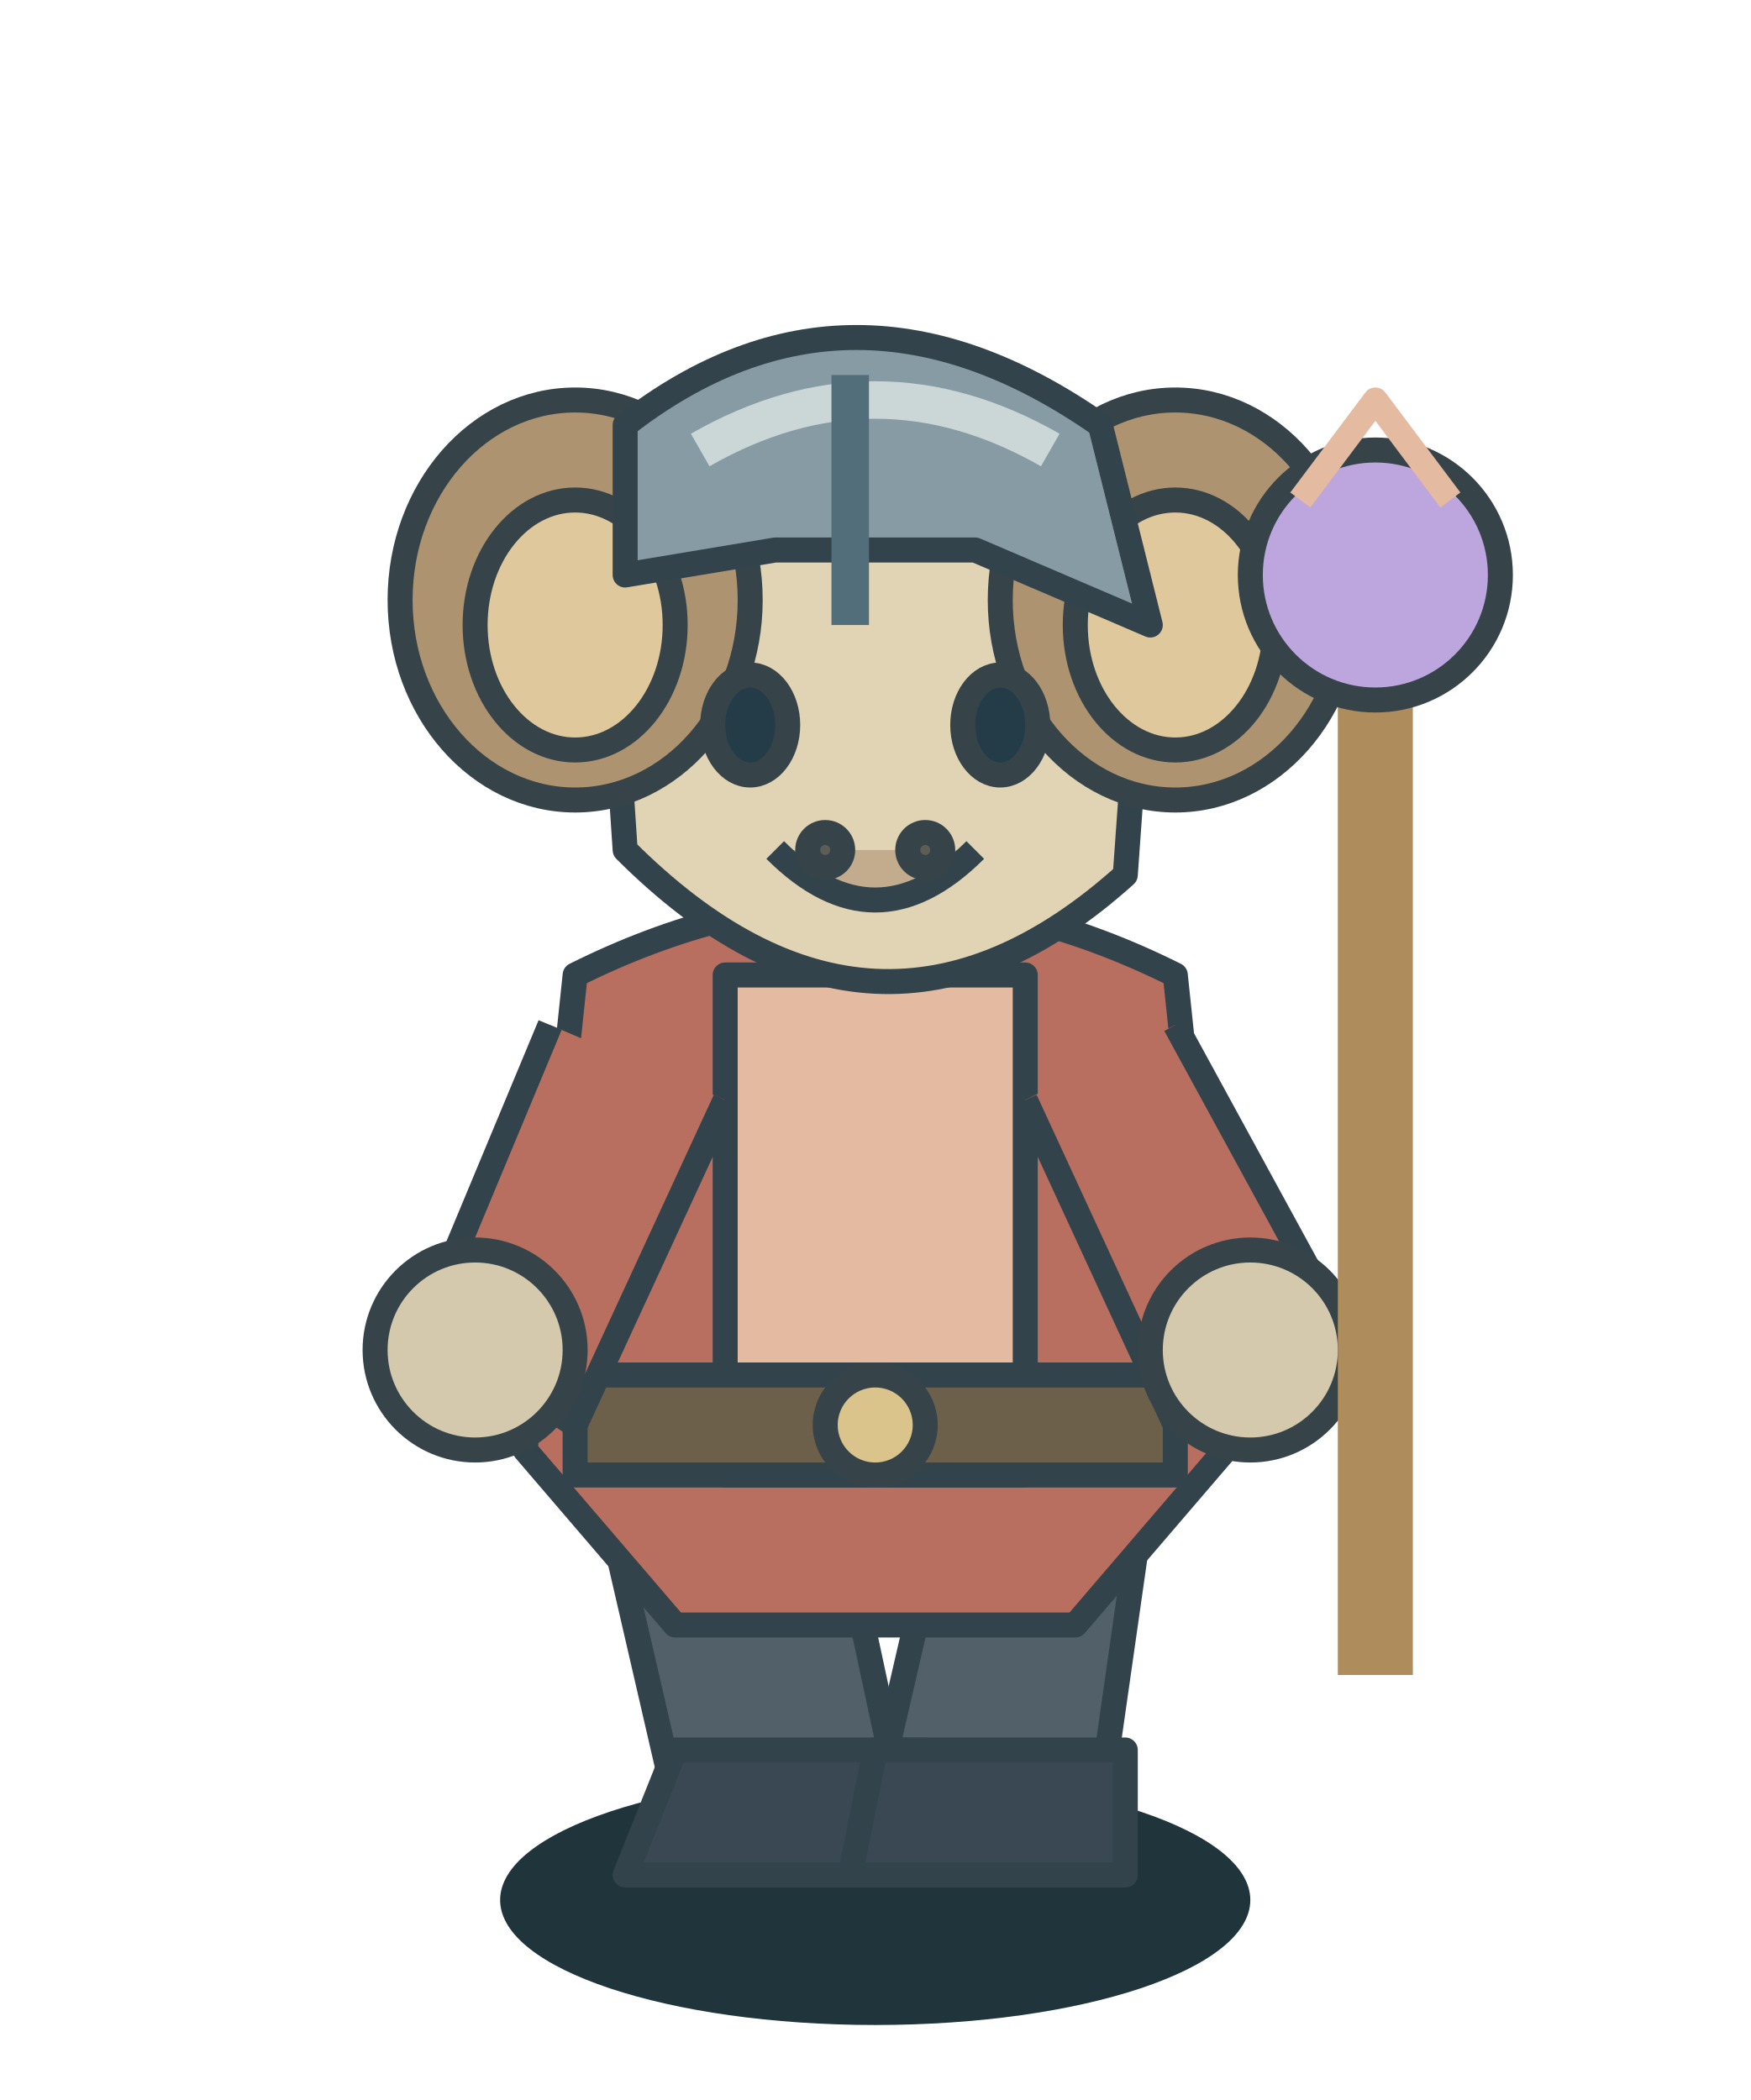
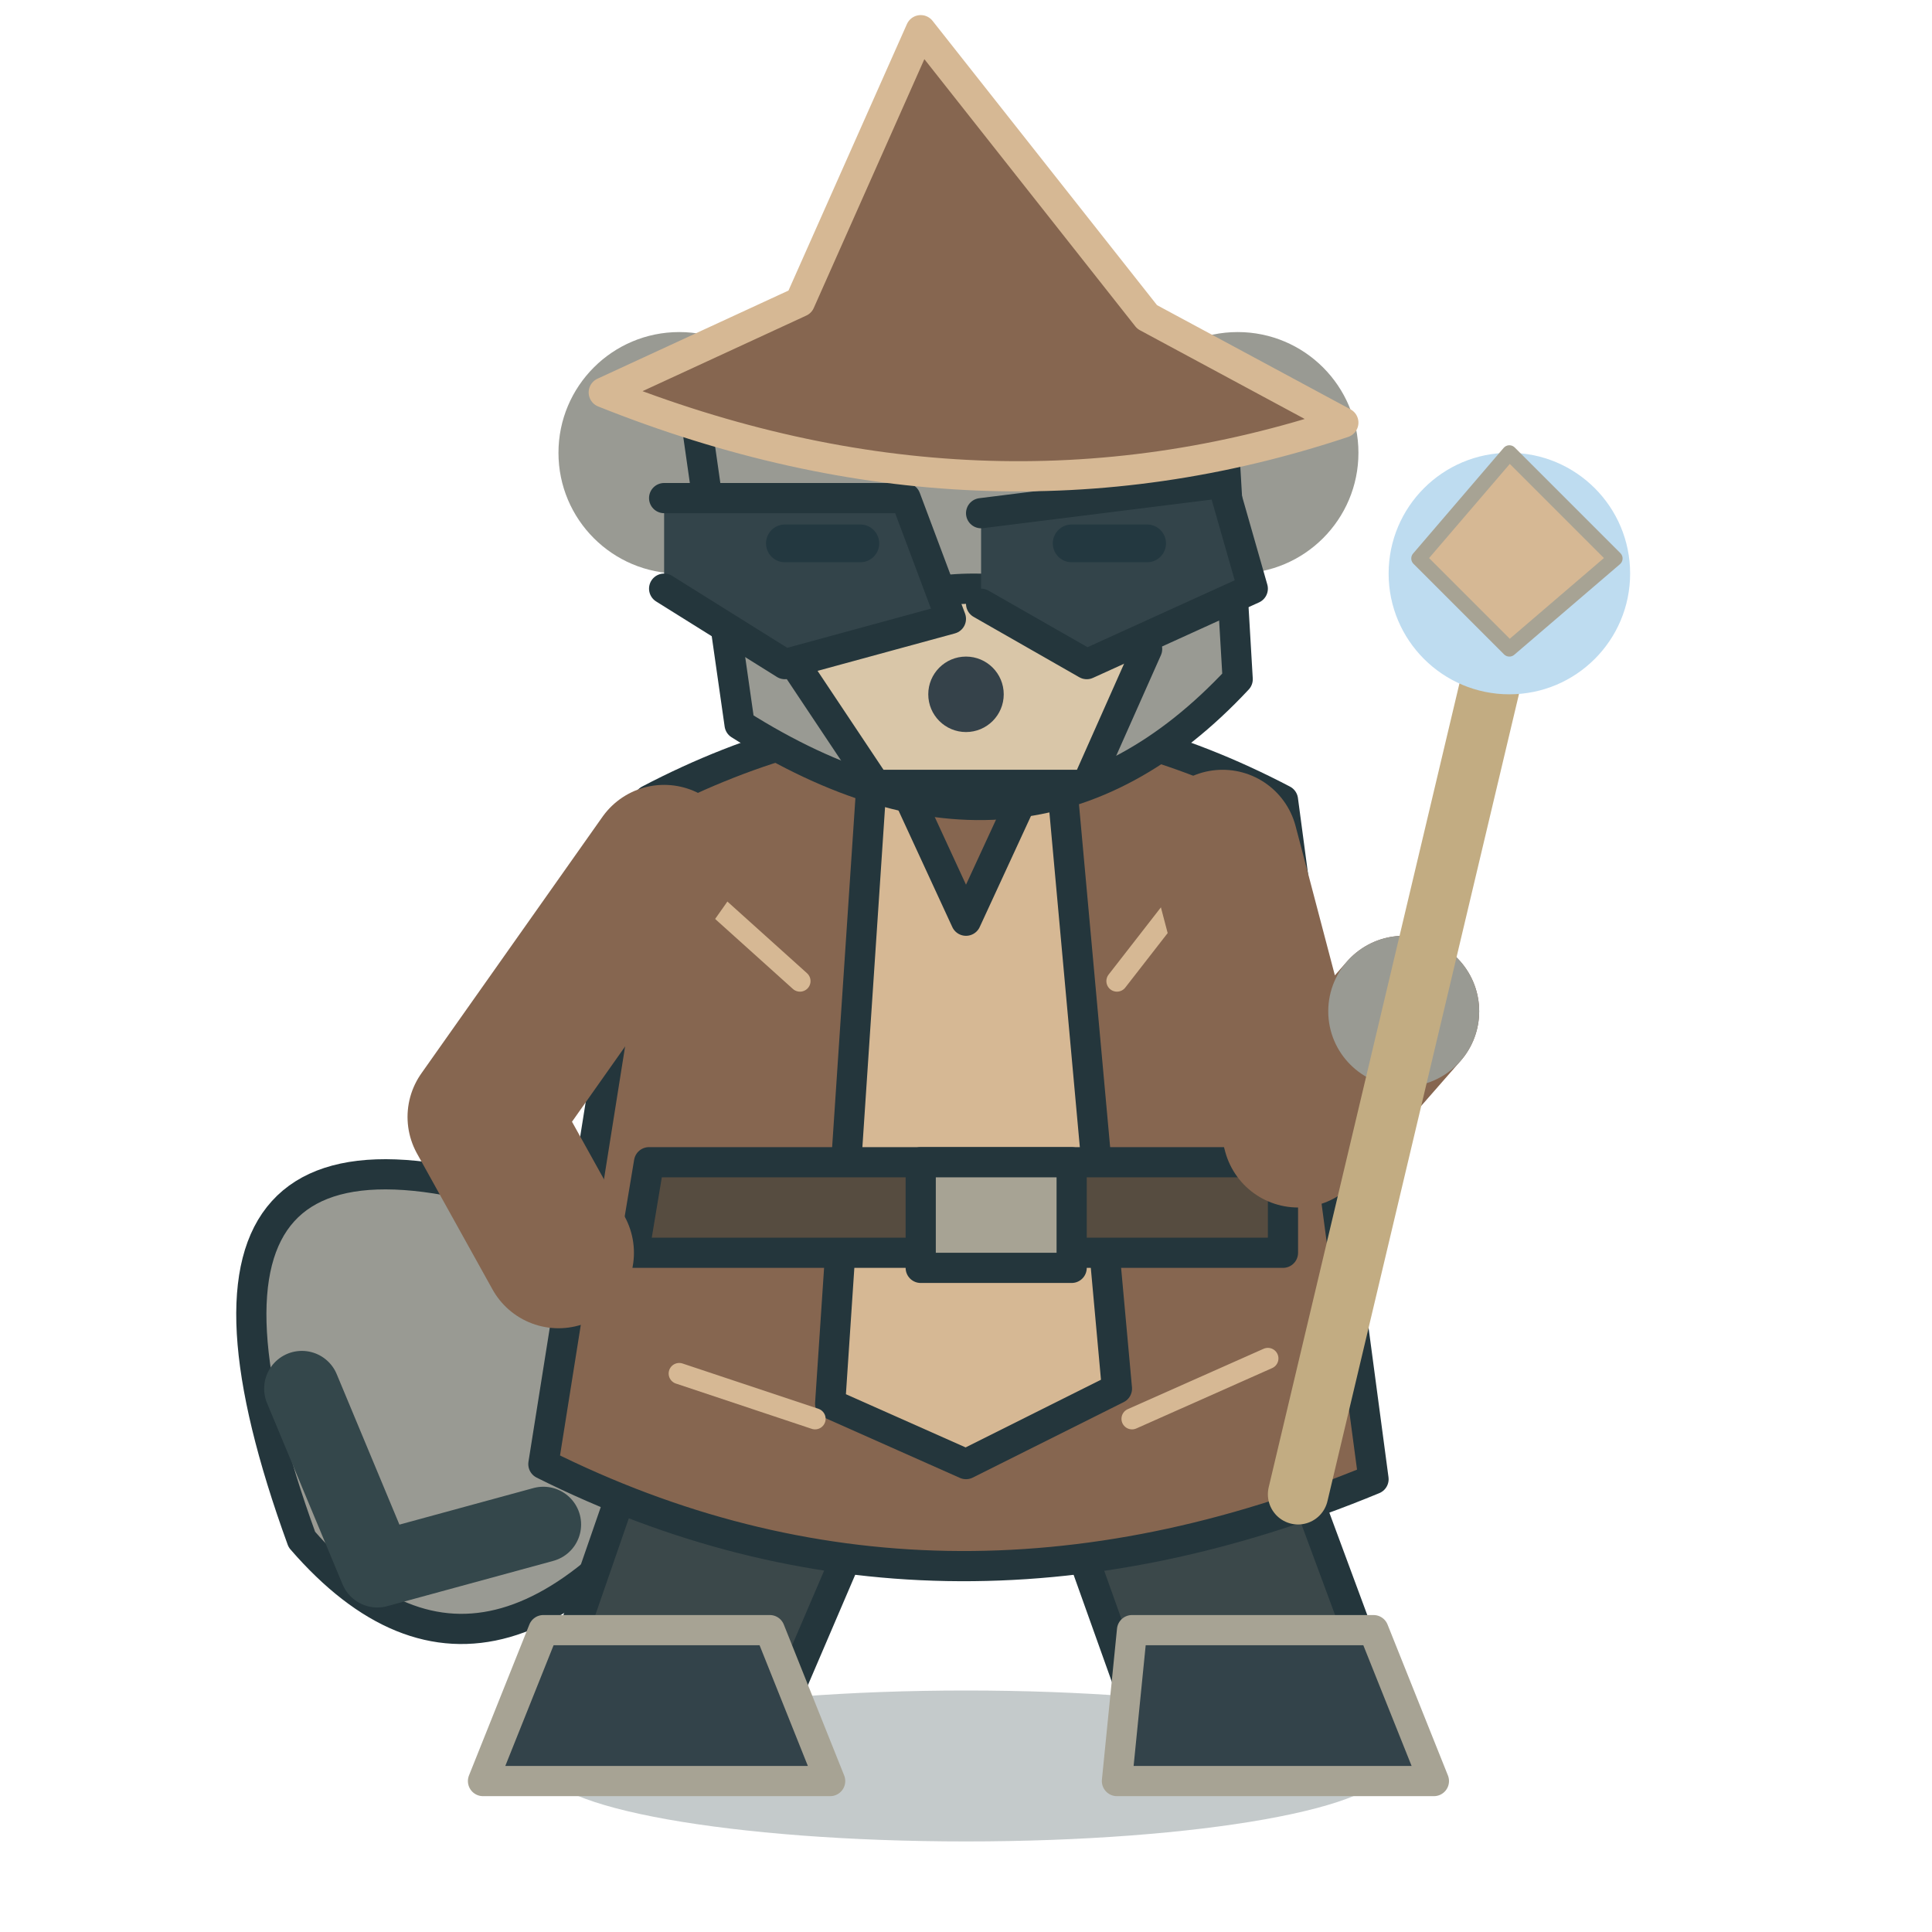
- <svg xmlns="http://www.w3.org/2000/svg" width="140" height="168" viewBox="0 0 70 84">
-   <ellipse cx="35" cy="76" rx="15" ry="5" fill="#20343b" stroke="none" />
-   <path d="M24 59L27 72H36L33 58Z" fill="#52606a" stroke="#33434b" stroke-width="1" stroke-linejoin="round" />
-   <path d="M38 59L35 72H44L46 58Z" fill="#52606a" stroke="#33434b" stroke-width="1" stroke-linejoin="round" />
-   <path d="M27 70H37V75H25Z" fill="#394853" stroke="#33434b" stroke-width="1" stroke-linejoin="round" />
-   <path d="M35 70H45V75H34Z" fill="#394853" stroke="#33434b" stroke-width="1" stroke-linejoin="round" />
-   <path d="M23 39Q35 33 47 39L49 58L43 65H27L21 58Z" fill="#b86f5f" stroke="#33434b" stroke-width="1" stroke-linejoin="round" />
-   <path d="M29 39H41V59H29Z" fill="#e4baa1" stroke="#33434b" stroke-width="1" stroke-linejoin="round" />
-   <path d="M23 55H47V59H23Z" fill="#6d604a" stroke="#33434b" stroke-width="1" stroke-linejoin="round" />
-   <ellipse cx="35" cy="57" rx="2" ry="2" fill="#dac48b" stroke="#36444a" />
-   <path d="M22 41L17 53L23 57L29 44M47 41L53 52L47 57L41 44" fill="#b86f5f" stroke="#33434b" stroke-width="1" stroke-linejoin="round" />
-   <ellipse cx="19" cy="54" rx="4" ry="4" fill="#d4c9ad" stroke="#36444a" />
-   <ellipse cx="50" cy="54" rx="4" ry="4" fill="#d4c9ad" stroke="#36444a" />
-   <path d="M24 19Q34 10 46 21L45 35Q35 44 25 34Z" fill="#e1d4b4" stroke="#33434b" stroke-width="1" stroke-linejoin="round" />
-   <ellipse cx="23" cy="24" rx="7" ry="8" fill="#ae9371" stroke="#36444a" />
-   <ellipse cx="47" cy="24" rx="7" ry="8" fill="#ae9371" stroke="#36444a" />
-   <ellipse cx="23" cy="25" rx="4" ry="5" fill="#e0c89d" stroke="#36444a" />
-   <ellipse cx="47" cy="25" rx="4" ry="5" fill="#e0c89d" stroke="#36444a" />
-   <path d="M25 23V17Q34 10 44 17L46 25L39 22H31Z" fill="#879ba5" stroke="#33434b" stroke-width="1" stroke-linejoin="round" />
-   <path d="M28 18Q35 14 42 18" fill="none" stroke="#cbd7d7" stroke-width="1.5" stroke-linejoin="round" />
-   <path d="M34 15V25" fill="none" stroke="#526e7b" stroke-width="1.5" stroke-linejoin="round" />
-   <ellipse cx="30" cy="29" rx="1.5" ry="2" fill="#243c47" stroke="#36444a" />
-   <ellipse cx="40" cy="29" rx="1.5" ry="2" fill="#243c47" stroke="#36444a" />
-   <path d="M31 34Q35 38 39 34" fill="#c2ac8d" stroke="#33434b" stroke-width="1" stroke-linejoin="round" />
-   <ellipse cx="33" cy="34" rx="0.7" ry="0.7" fill="#5c5d55" stroke="#36444a" />
-   <ellipse cx="37" cy="34" rx="0.7" ry="0.7" fill="#5c5d55" stroke="#36444a" />
-   <path d="M55 67V24" fill="none" stroke="#ae8c5c" stroke-width="3" stroke-linejoin="round" />
-   <ellipse cx="55" cy="23" rx="5" ry="5" fill="#bda6dd" stroke="#36444a" />
-   <path d="M52 20L55 16L58 20" fill="none" stroke="#e4baa1" stroke-width="1" stroke-linejoin="round" />
+ <svg xmlns="http://www.w3.org/2000/svg" width="128" height="128" viewBox="0 0 128 128">
+   <g transform="translate(0 -2)">
+     <ellipse cx="64" cy="119" rx="28" ry="5" fill="#152b31" opacity=".25" />
+     <path d="M39 83Q8 71 20 104Q33 119 48 96" fill="#999a93" stroke="#24363c" stroke-width="2" stroke-linejoin="round" stroke-linecap="round" />
+     <path d="M20 94l5 12 11-3" fill="none" stroke="#34474b" stroke-width="5" stroke-linejoin="round" stroke-linecap="round" />
+     <path d="M46 87L37 113L51 117L63 89M66 89L76 117L91 113L81 86" fill="#3b484a" stroke="#24363c" stroke-width="2" stroke-linejoin="round" stroke-linecap="round" />
+     <path d="M36 110h15l4 10H32Z M75 110h16l4 10H74Z" fill="#33434a" stroke="#a7a394" stroke-width="2" stroke-linejoin="round" stroke-linecap="round" />
+     <path d="M43 55Q64 44 85 55L91 100Q62 112 36 99Z" fill="#866650" stroke="#24363c" stroke-width="2" stroke-linejoin="round" stroke-linecap="round" />
+     <path d="M58 50L64 63L70 50L74 94L64 99L55 95Z" fill="#d6b894" stroke="#24363c" stroke-width="2" stroke-linejoin="round" stroke-linecap="round" />
+     <path d="M43 79H85V85H42Z" fill="#564c40" stroke="#24363c" stroke-width="2" stroke-linejoin="round" stroke-linecap="round" />
+     <path d="M61 79H71V86H61Z" fill="#a7a394" stroke="#24363c" stroke-width="2" stroke-linejoin="round" stroke-linecap="round" />
+     <path d="M43 58L53 67M81 58L74 67M45 93L54 96M75 96L84 92" fill="none" stroke="#d6b894" stroke-width="1.4" stroke-linejoin="round" stroke-linecap="round" />
+     <circle cx="45" cy="32" r="8" fill="#999a93" />
+     <circle cx="82" cy="32" r="8" fill="#999a93" />
+     <path d="M46 29Q64 17 81 30L82 47Q68 62 49 50Z" fill="#999a93" stroke="#24363c" stroke-width="2" stroke-linejoin="round" stroke-linecap="round" />
+     <path d="M52 45Q65 37 76 45L72 54H58Z" fill="#d9c6a8" stroke="#24363c" stroke-width="2" stroke-linejoin="round" stroke-linecap="round" />
+     <path d="M44 35L60 35L63 43L52 46L44 41M65 36L81 34L83 41L72 46L65 42" fill="#33444a" stroke="#24363c" stroke-width="2" stroke-linejoin="round" stroke-linecap="round" />
+     <path d="M52 38h5M71 38h5" fill="none" stroke="#233840" stroke-width="2.5" stroke-linejoin="round" stroke-linecap="round" />
+     <circle cx="64" cy="48" r="2.5" fill="#35424a" />
+     <path d="M40 28L53 22L61 4L76 23L89 30Q65 38 40 28Z" fill="#866650" stroke="#d6b894" stroke-width="2" stroke-linejoin="round" stroke-linecap="round" />
+     <path d="M44 59L32 76L37 85M81 58L86 77L93 69" fill="none" stroke="#866650" stroke-width="10" stroke-linejoin="round" stroke-linecap="round" />
+     <circle cx="93" cy="69" r="5" fill="#999a93" />
+     <path d="M86 101L100 42" fill="none" stroke="#c2ac82" stroke-width="4" stroke-linejoin="round" stroke-linecap="round" />
+     <circle cx="100" cy="40" r="8" fill="#bedcf0" />
+     <path d="M94 39l6-7 7 7-7 6Z" fill="#d6b894" stroke="#a7a394" stroke-width="1" stroke-linejoin="round" stroke-linecap="round" />
+   </g>
</svg>
